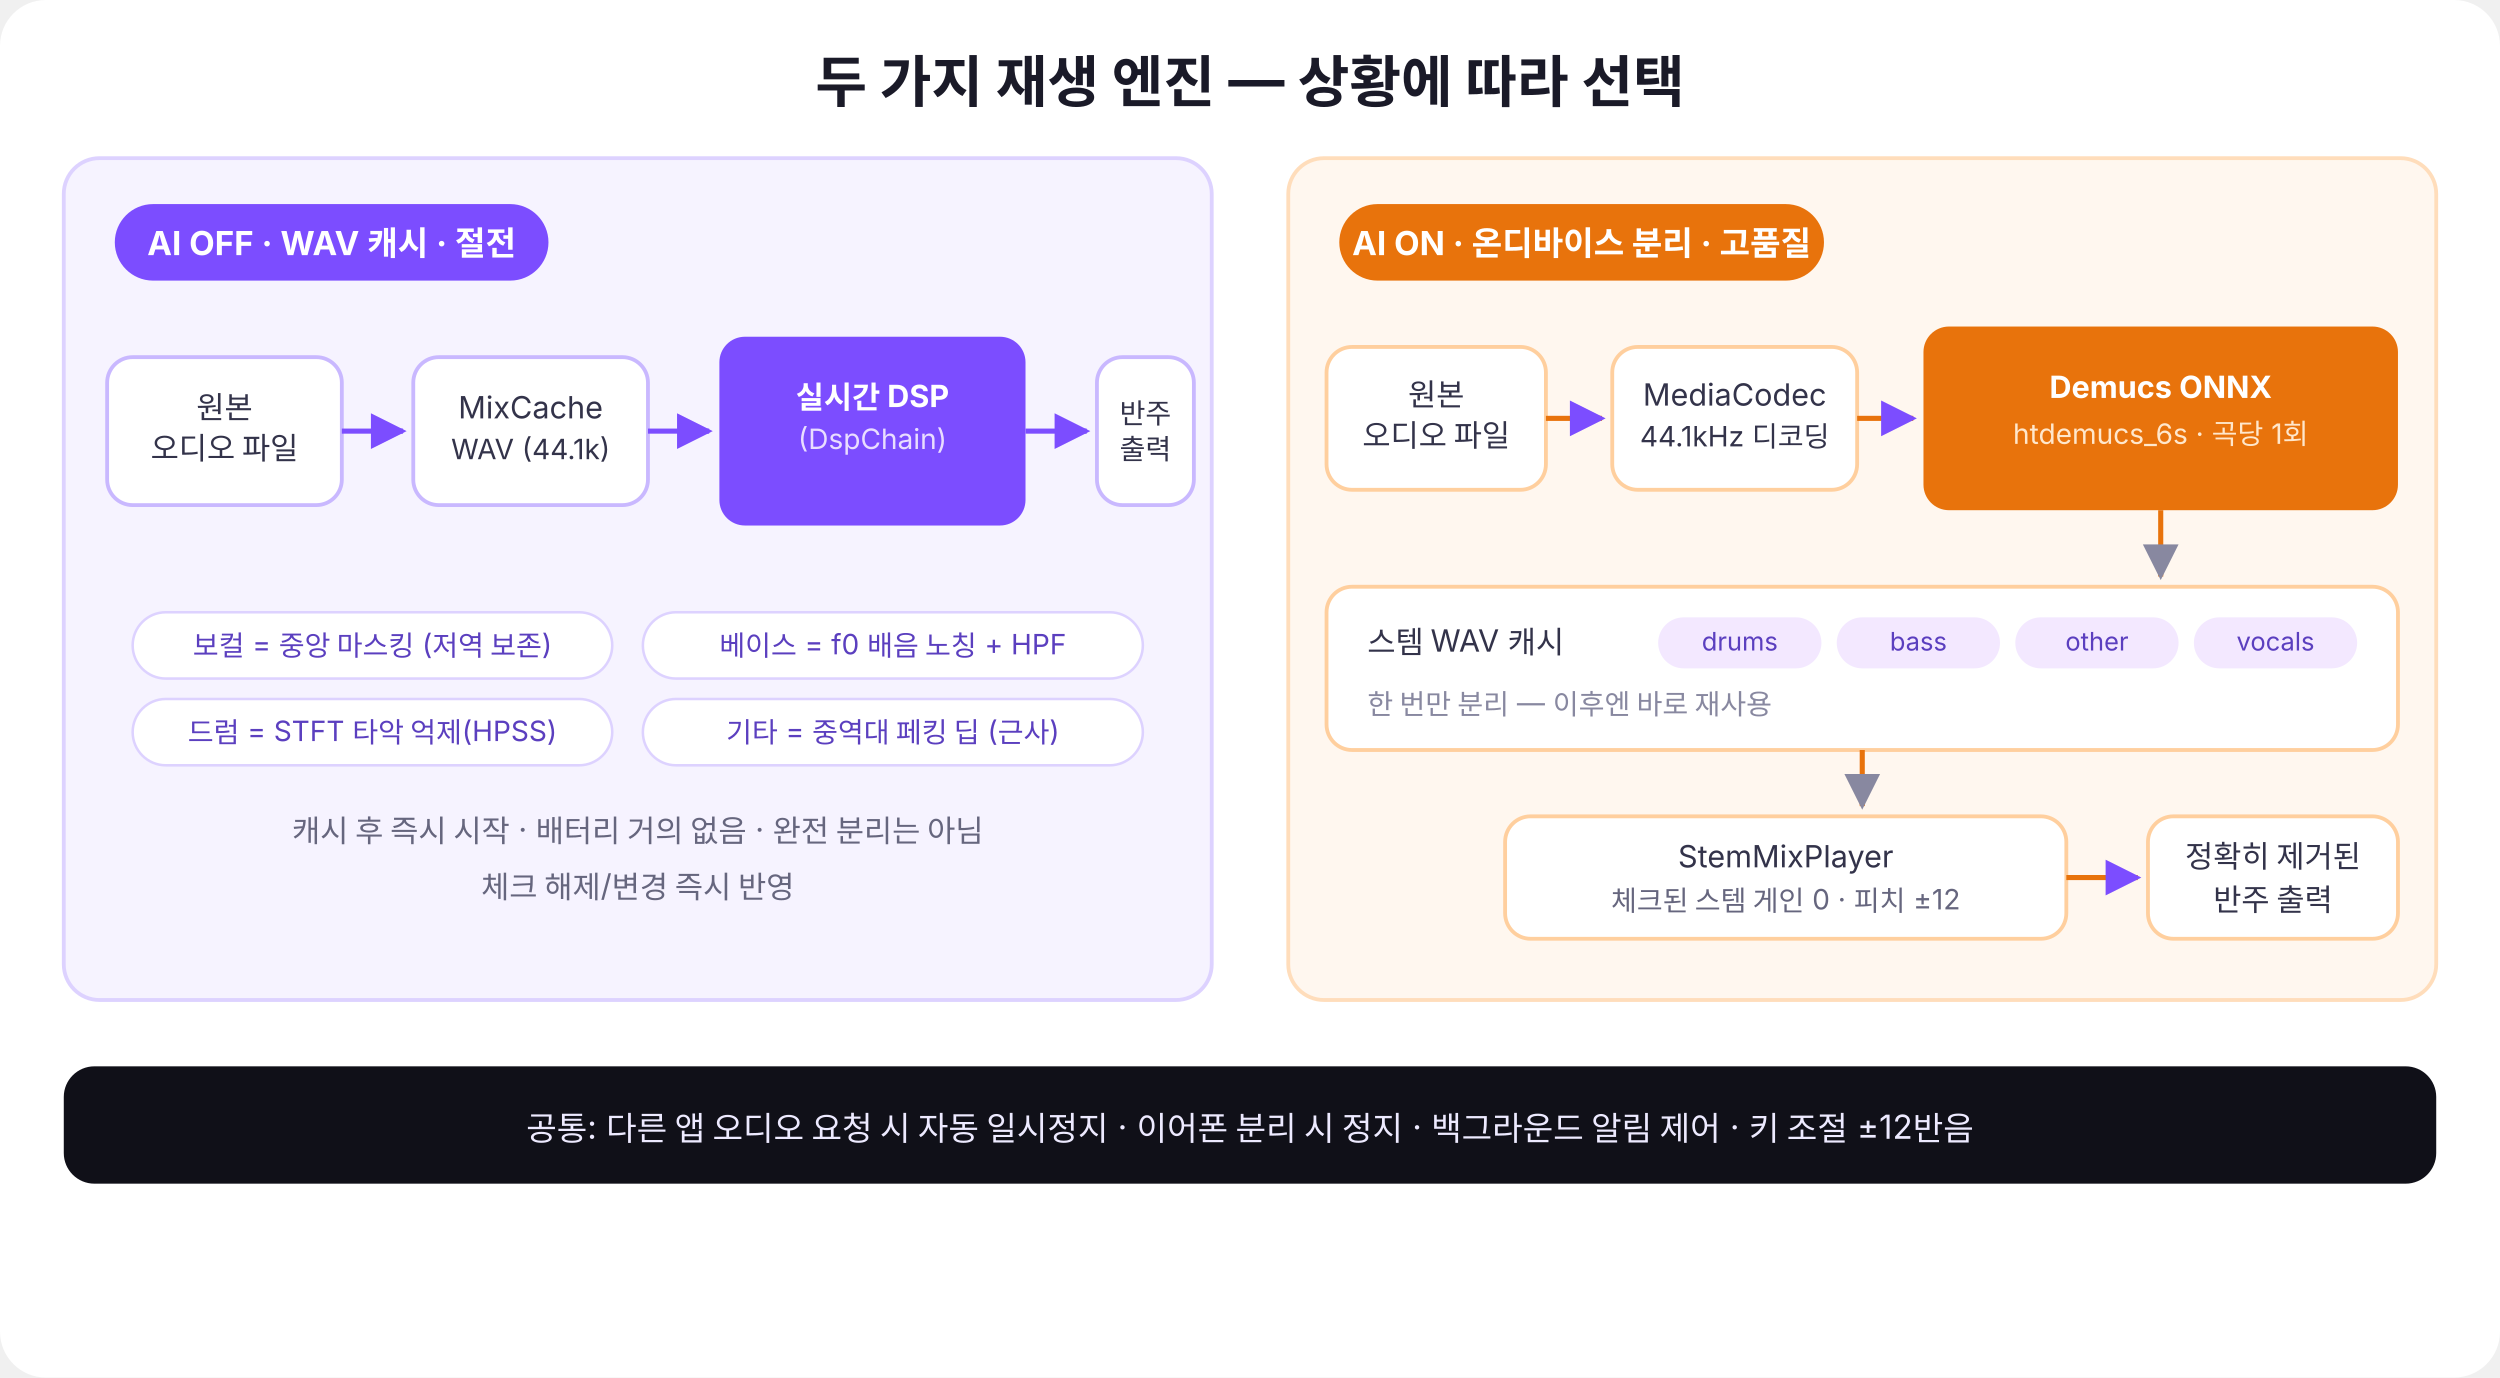
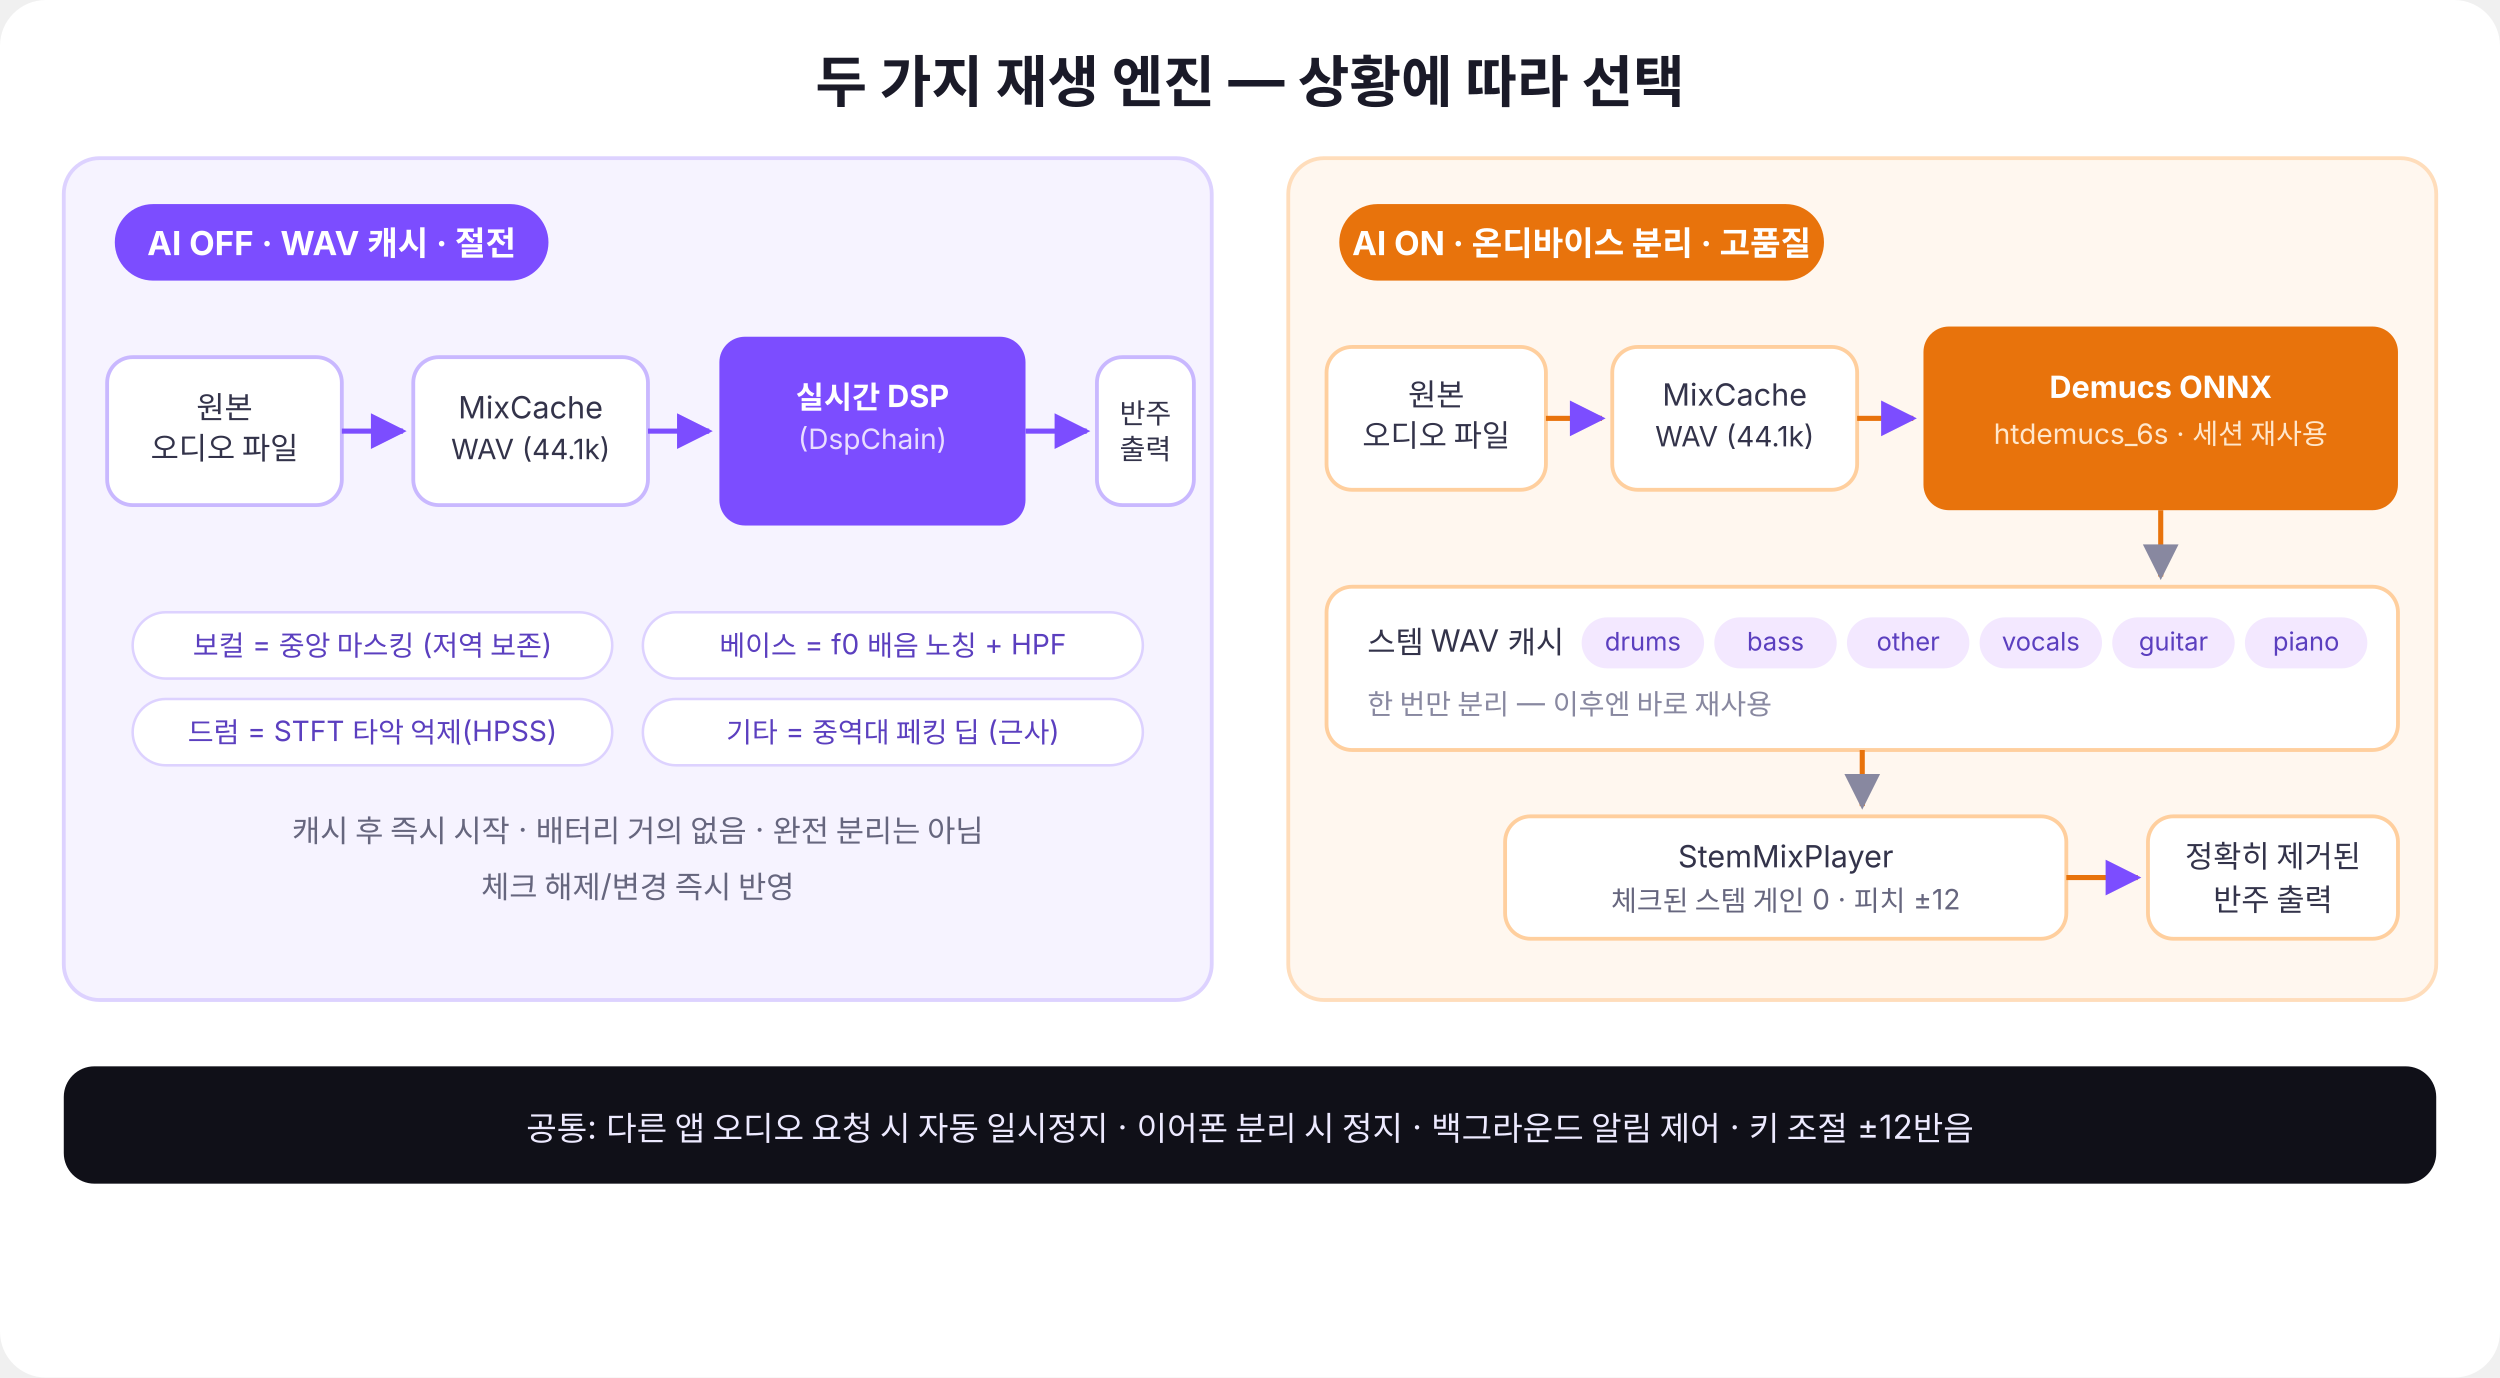
<svg xmlns="http://www.w3.org/2000/svg" width="980" height="540" viewBox="0 0 980 540">
  <defs>
    <marker id="ar" viewBox="0 0 10 10" refX="9" refY="5" markerWidth="7" markerHeight="7" orient="auto">
      <path d="M0,0 L10,5 L0,10 z" fill="#7C4DFF" />
    </marker>
    <marker id="arg" viewBox="0 0 10 10" refX="9" refY="5" markerWidth="7" markerHeight="7" orient="auto">
      <path d="M0,0 L10,5 L0,10 z" fill="#8888a0" />
    </marker>
  </defs>
  <rect x="0" y="0" width="980" height="540" rx="18" fill="#ffffff" />
  <text x="490" y="40" font-family="-apple-system,'Segoe UI',sans-serif" font-size="22" font-weight="bold" fill="#1a1a28" text-anchor="middle">두 가지 재생 엔진 — 상황에 따라 선택</text>
  <rect x="25" y="62" width="450" height="330" rx="14" fill="#F6F3FF" stroke="#DDD2FF" stroke-width="1.5" />
  <rect x="45" y="80" width="170" height="30" rx="15" fill="#7C4DFF" />
  <text x="130" y="100" font-family="-apple-system,'Segoe UI',sans-serif" font-size="13" font-weight="bold" fill="#ffffff" text-anchor="middle">AI OFF · WAV 캐시 · 절전</text>
  <g font-family="-apple-system,'Segoe UI',sans-serif" font-size="12">
    <rect x="42" y="140" width="92" height="58" rx="10" fill="#ffffff" stroke="#C9B8FF" stroke-width="1.5" />
    <text x="88" y="164" text-anchor="middle" fill="#33334a">원본</text>
    <text x="88" y="180" text-anchor="middle" fill="#33334a">오디오 파일</text>
    <line x1="134" y1="169" x2="158" y2="169" stroke="#7C4DFF" stroke-width="2" marker-end="url(#ar)" />
    <rect x="162" y="140" width="92" height="58" rx="10" fill="#ffffff" stroke="#C9B8FF" stroke-width="1.5" />
    <text x="208" y="164" text-anchor="middle" fill="#33334a">MixCache</text>
    <text x="208" y="180" text-anchor="middle" fill="#33334a" font-size="11">WAV (44.1k)</text>
    <line x1="254" y1="169" x2="278" y2="169" stroke="#7C4DFF" stroke-width="2" marker-end="url(#ar)" />
    <rect x="282" y="132" width="120" height="74" rx="10" fill="#7C4DFF" />
    <text x="342" y="160" text-anchor="middle" fill="#ffffff" font-weight="bold">실시간 DSP</text>
    <text x="342" y="176" text-anchor="middle" fill="#E9DDFF" font-size="11">(DspChain)</text>
    <line x1="402" y1="169" x2="426" y2="169" stroke="#7C4DFF" stroke-width="2" marker-end="url(#ar)" />
    <rect x="430" y="140" width="38" height="58" rx="10" fill="#ffffff" stroke="#C9B8FF" stroke-width="1.5" />
    <text x="449" y="166" text-anchor="middle" fill="#33334a" font-size="11">반주</text>
    <text x="449" y="180" text-anchor="middle" fill="#33334a" font-size="11">출력</text>
    <g font-size="11">
      <rect x="52" y="240" width="188" height="26" rx="13" fill="#ffffff" stroke="#DDD2FF" />
      <text x="146" y="257" text-anchor="middle" fill="#5B3FBF">보컬 = 중앙 마스킹 (저역 보존)</text>
      <rect x="252" y="240" width="196" height="26" rx="13" fill="#ffffff" stroke="#DDD2FF" />
      <text x="350" y="257" text-anchor="middle" fill="#5B3FBF">베이스 = f0 배음 노칭 + HPF</text>
      <rect x="52" y="274" width="188" height="26" rx="13" fill="#ffffff" stroke="#DDD2FF" />
      <text x="146" y="291" text-anchor="middle" fill="#5B3FBF">드럼 = STFT 타악 억제(HPSS)</text>
      <rect x="252" y="274" width="196" height="26" rx="13" fill="#ffffff" stroke="#DDD2FF" />
      <text x="350" y="291" text-anchor="middle" fill="#5B3FBF">기타 = 중역대 페킹 딥 (근사)</text>
    </g>
    <text x="250" y="330" text-anchor="middle" font-size="12" fill="#66667e">캐시 후 즉시 시작 · 배터리 거의 없음 · 완전 분리는 아님</text>
    <text x="250" y="352" text-anchor="middle" font-size="12" fill="#66667e">체크 해제/변경 즉시 반영</text>
  </g>
  <rect x="505" y="62" width="450" height="330" rx="14" fill="#FFF7EF" stroke="#FFDDBB" stroke-width="1.5" />
  <rect x="525" y="80" width="190" height="30" rx="15" fill="#E8730C" />
  <text x="620" y="100" font-family="-apple-system,'Segoe UI',sans-serif" font-size="13" font-weight="bold" fill="#ffffff" text-anchor="middle">AI ON · 온디바이스 분리 · 고품질</text>
  <g font-family="-apple-system,'Segoe UI',sans-serif" font-size="12">
    <rect x="520" y="136" width="86" height="56" rx="10" fill="#ffffff" stroke="#FFCF9E" stroke-width="1.5" />
    <text x="563" y="159" text-anchor="middle" fill="#33334a">원본</text>
    <text x="563" y="175" text-anchor="middle" fill="#33334a">오디오 파일</text>
    <line x1="606" y1="164" x2="628" y2="164" stroke="#E8730C" stroke-width="2" marker-end="url(#ar)" />
    <rect x="632" y="136" width="96" height="56" rx="10" fill="#ffffff" stroke="#FFCF9E" stroke-width="1.5" />
-     <text x="680" y="159" text-anchor="middle" fill="#33334a">MediaCodec</text>
-     <text x="680" y="175" text-anchor="middle" fill="#33334a" font-size="11">44.1kHz 디코딩</text>
+     <text x="680" y="159" text-anchor="middle" fill="#33334a">MixCache</text>
+     <text x="680" y="175" text-anchor="middle" fill="#33334a" font-size="11">WAV (44.1k)</text>
    <line x1="728" y1="164" x2="750" y2="164" stroke="#E8730C" stroke-width="2" marker-end="url(#ar)" />
    <rect x="754" y="128" width="186" height="72" rx="10" fill="#E8730C" />
    <text x="847" y="156" text-anchor="middle" fill="#ffffff" font-weight="bold">Demucs ONNX</text>
-     <text x="847" y="174" text-anchor="middle" fill="#FFE7CC" font-size="11">htdemucs_6s · 곡당 1회</text>
+     <text x="847" y="174" text-anchor="middle" fill="#FFE7CC" font-size="11">htdemucs_6s · 세션 재사용</text>
    <line x1="847" y1="200" x2="847" y2="226" stroke="#E8730C" stroke-width="2" marker-end="url(#arg)" />
    <rect x="520" y="230" width="420" height="64" rx="10" fill="#ffffff" stroke="#FFCF9E" stroke-width="1.5" />
    <text x="536" y="256" fill="#33334a" font-size="12">스템 WAV 캐시</text>
    <g font-size="10">
-       <rect x="650" y="242" width="64" height="20" rx="10" fill="#F3E8FF" />
-       <text x="682" y="255" text-anchor="middle" fill="#5B3FBF">drums</text>
-       <rect x="720" y="242" width="64" height="20" rx="10" fill="#F3E8FF" />
-       <text x="752" y="255" text-anchor="middle" fill="#5B3FBF">bass</text>
-       <rect x="790" y="242" width="64" height="20" rx="10" fill="#F3E8FF" />
-       <text x="822" y="255" text-anchor="middle" fill="#5B3FBF">other</text>
-       <rect x="860" y="242" width="64" height="20" rx="10" fill="#F3E8FF" />
-       <text x="892" y="255" text-anchor="middle" fill="#5B3FBF">vocals</text>
+       <rect x="620" y="242" width="48" height="20" rx="10" fill="#F3E8FF" />
+       <text x="644" y="255" text-anchor="middle" fill="#5B3FBF">drums</text>
+       <rect x="672" y="242" width="48" height="20" rx="10" fill="#F3E8FF" />
+       <text x="696" y="255" text-anchor="middle" fill="#5B3FBF">bass</text>
+       <rect x="724" y="242" width="48" height="20" rx="10" fill="#F3E8FF" />
+       <text x="748" y="255" text-anchor="middle" fill="#5B3FBF">other</text>
+       <rect x="776" y="242" width="48" height="20" rx="10" fill="#F3E8FF" />
+       <text x="800" y="255" text-anchor="middle" fill="#5B3FBF">vocals</text>
+       <rect x="828" y="242" width="48" height="20" rx="10" fill="#F3E8FF" />
+       <text x="852" y="255" text-anchor="middle" fill="#5B3FBF">guitar</text>
+       <rect x="880" y="242" width="48" height="20" rx="10" fill="#F3E8FF" />
+       <text x="904" y="255" text-anchor="middle" fill="#5B3FBF">piano</text>
    </g>
    <text x="536" y="280" font-size="11" fill="#8888a0">한 번만 분리 — 이후엔 바로 재사용</text>
    <line x1="730" y1="294" x2="730" y2="316" stroke="#E8730C" stroke-width="2" marker-end="url(#arg)" />
    <rect x="590" y="320" width="220" height="48" rx="10" fill="#ffffff" stroke="#FFCF9E" stroke-width="1.5" />
    <text x="700" y="340" text-anchor="middle" fill="#33334a">StemMixPlayer</text>
    <text x="700" y="357" text-anchor="middle" fill="#66667e" font-size="11">체크된 스템 게인 0 · 피치 ±12</text>
    <line x1="810" y1="344" x2="838" y2="344" stroke="#E8730C" stroke-width="2" marker-end="url(#ar)" />
    <rect x="842" y="320" width="98" height="48" rx="10" fill="#ffffff" stroke="#FFCF9E" stroke-width="1.5" />
    <text x="891" y="340" text-anchor="middle" fill="#33334a">정확히 제거된</text>
    <text x="891" y="357" text-anchor="middle" fill="#33334a">반주 출력</text>
  </g>
  <rect x="25" y="418" width="930" height="46" rx="12" fill="#101018" />
  <text x="490" y="447" font-family="-apple-system,'Segoe UI',sans-serif" font-size="13" fill="#EDEAFF" text-anchor="middle">공통: 다른 앱 오디오 요청 시 자동 일시정지 · 이어폰 분리 시 정지 · 백그라운드 알림 제어 · 키 조절 ±12반음</text>
</svg>
